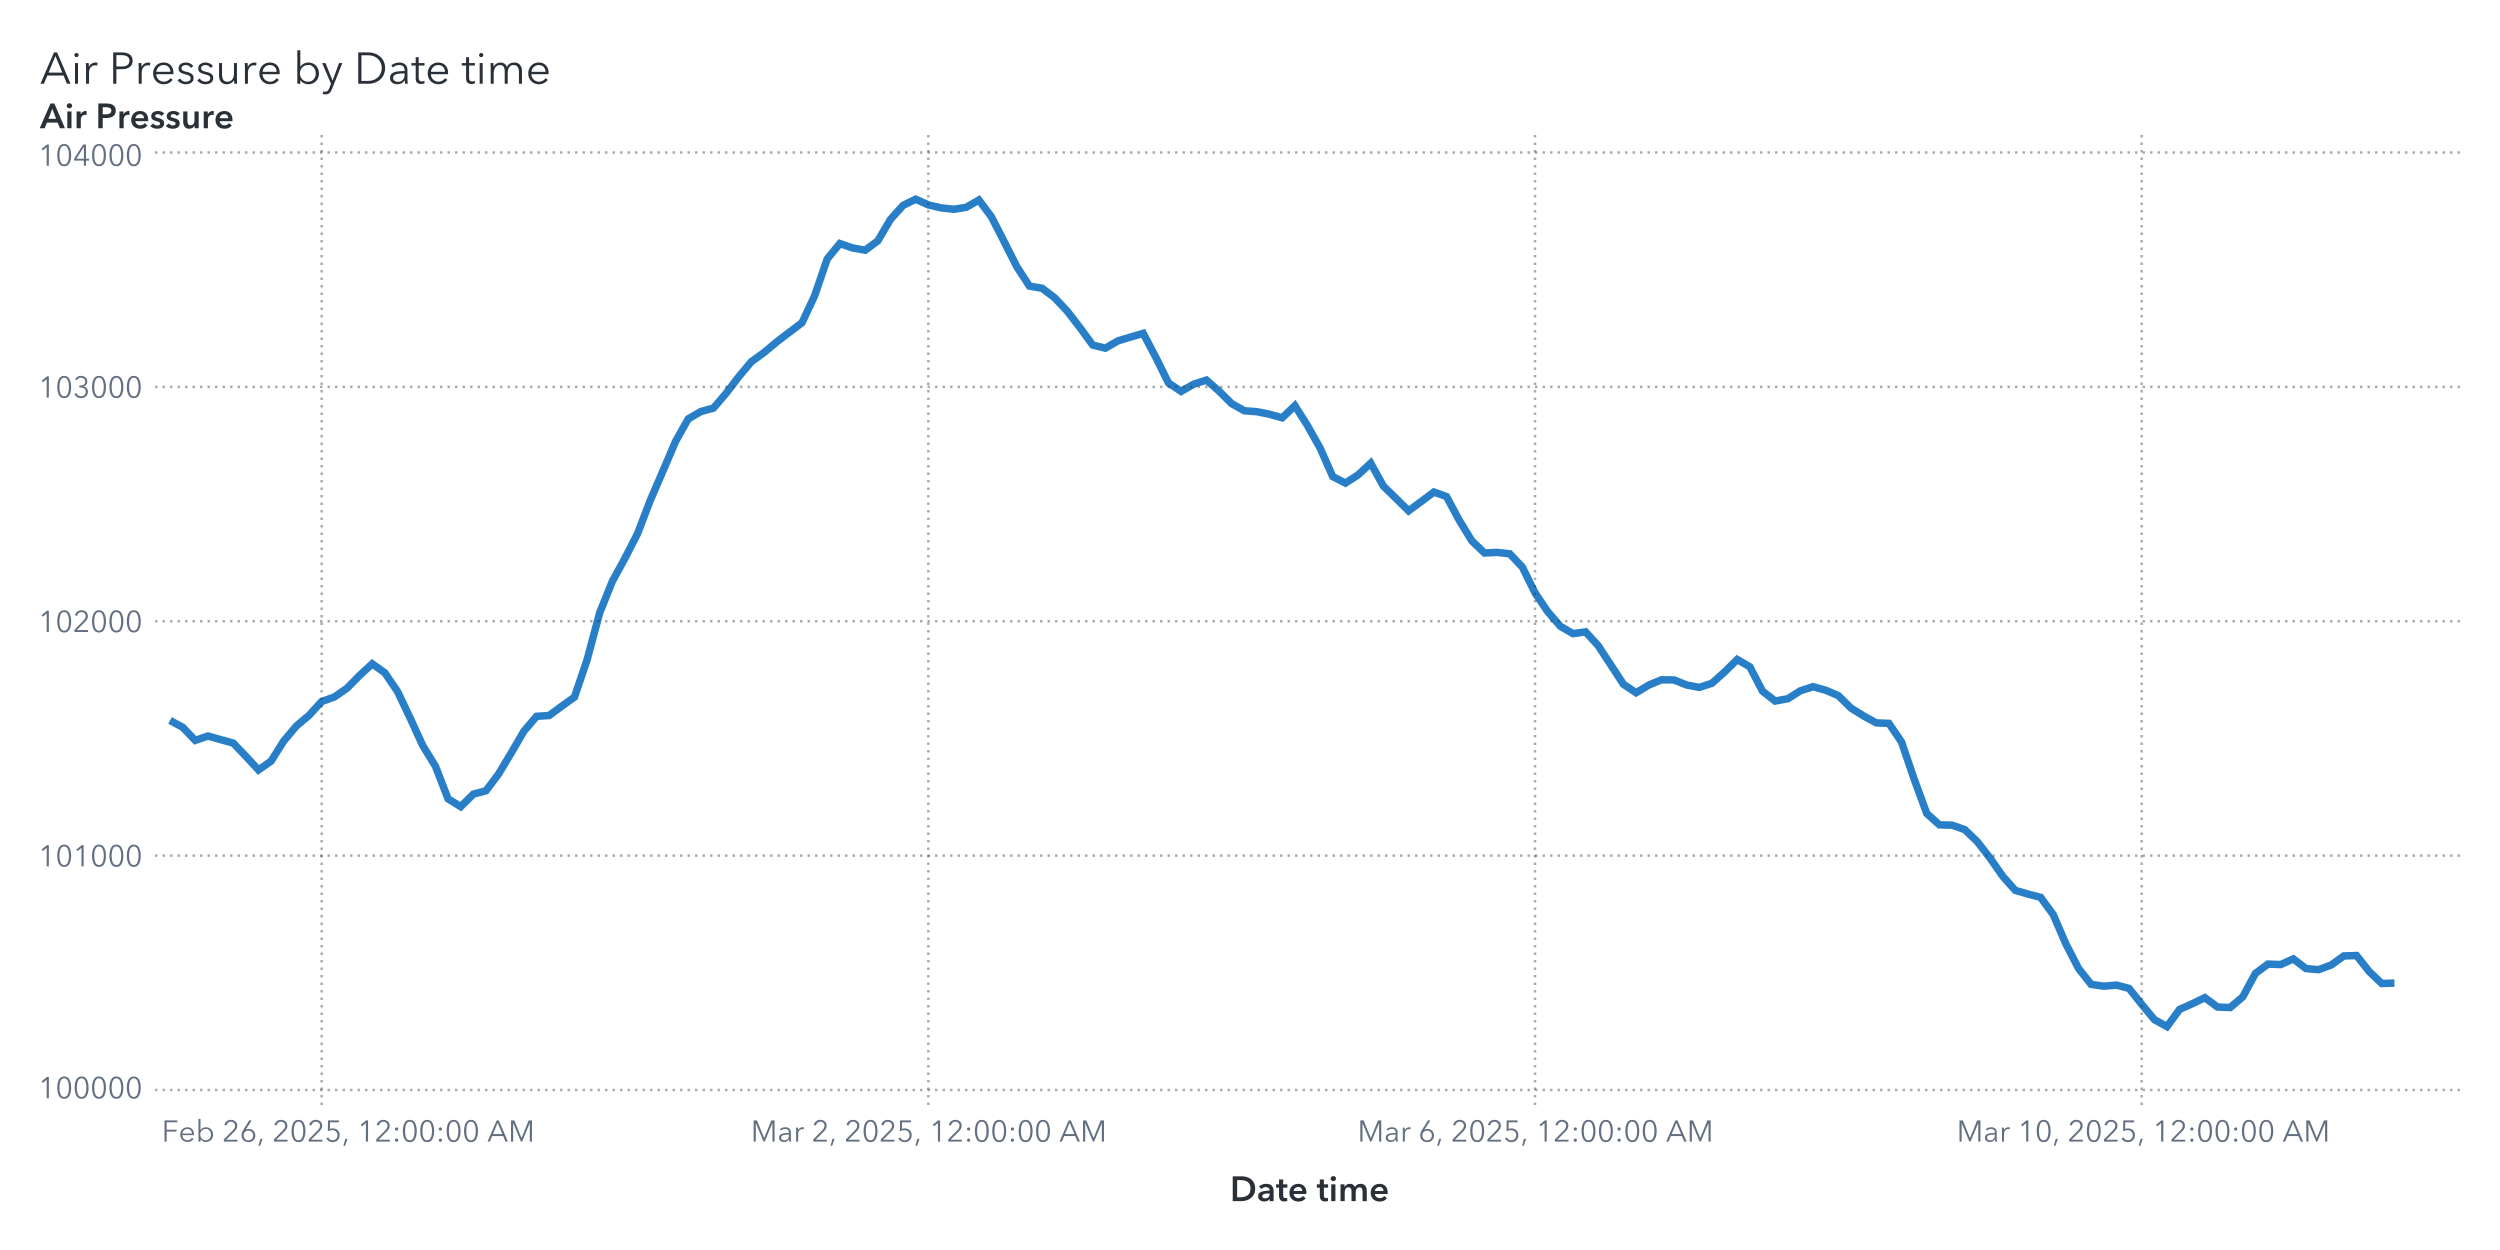
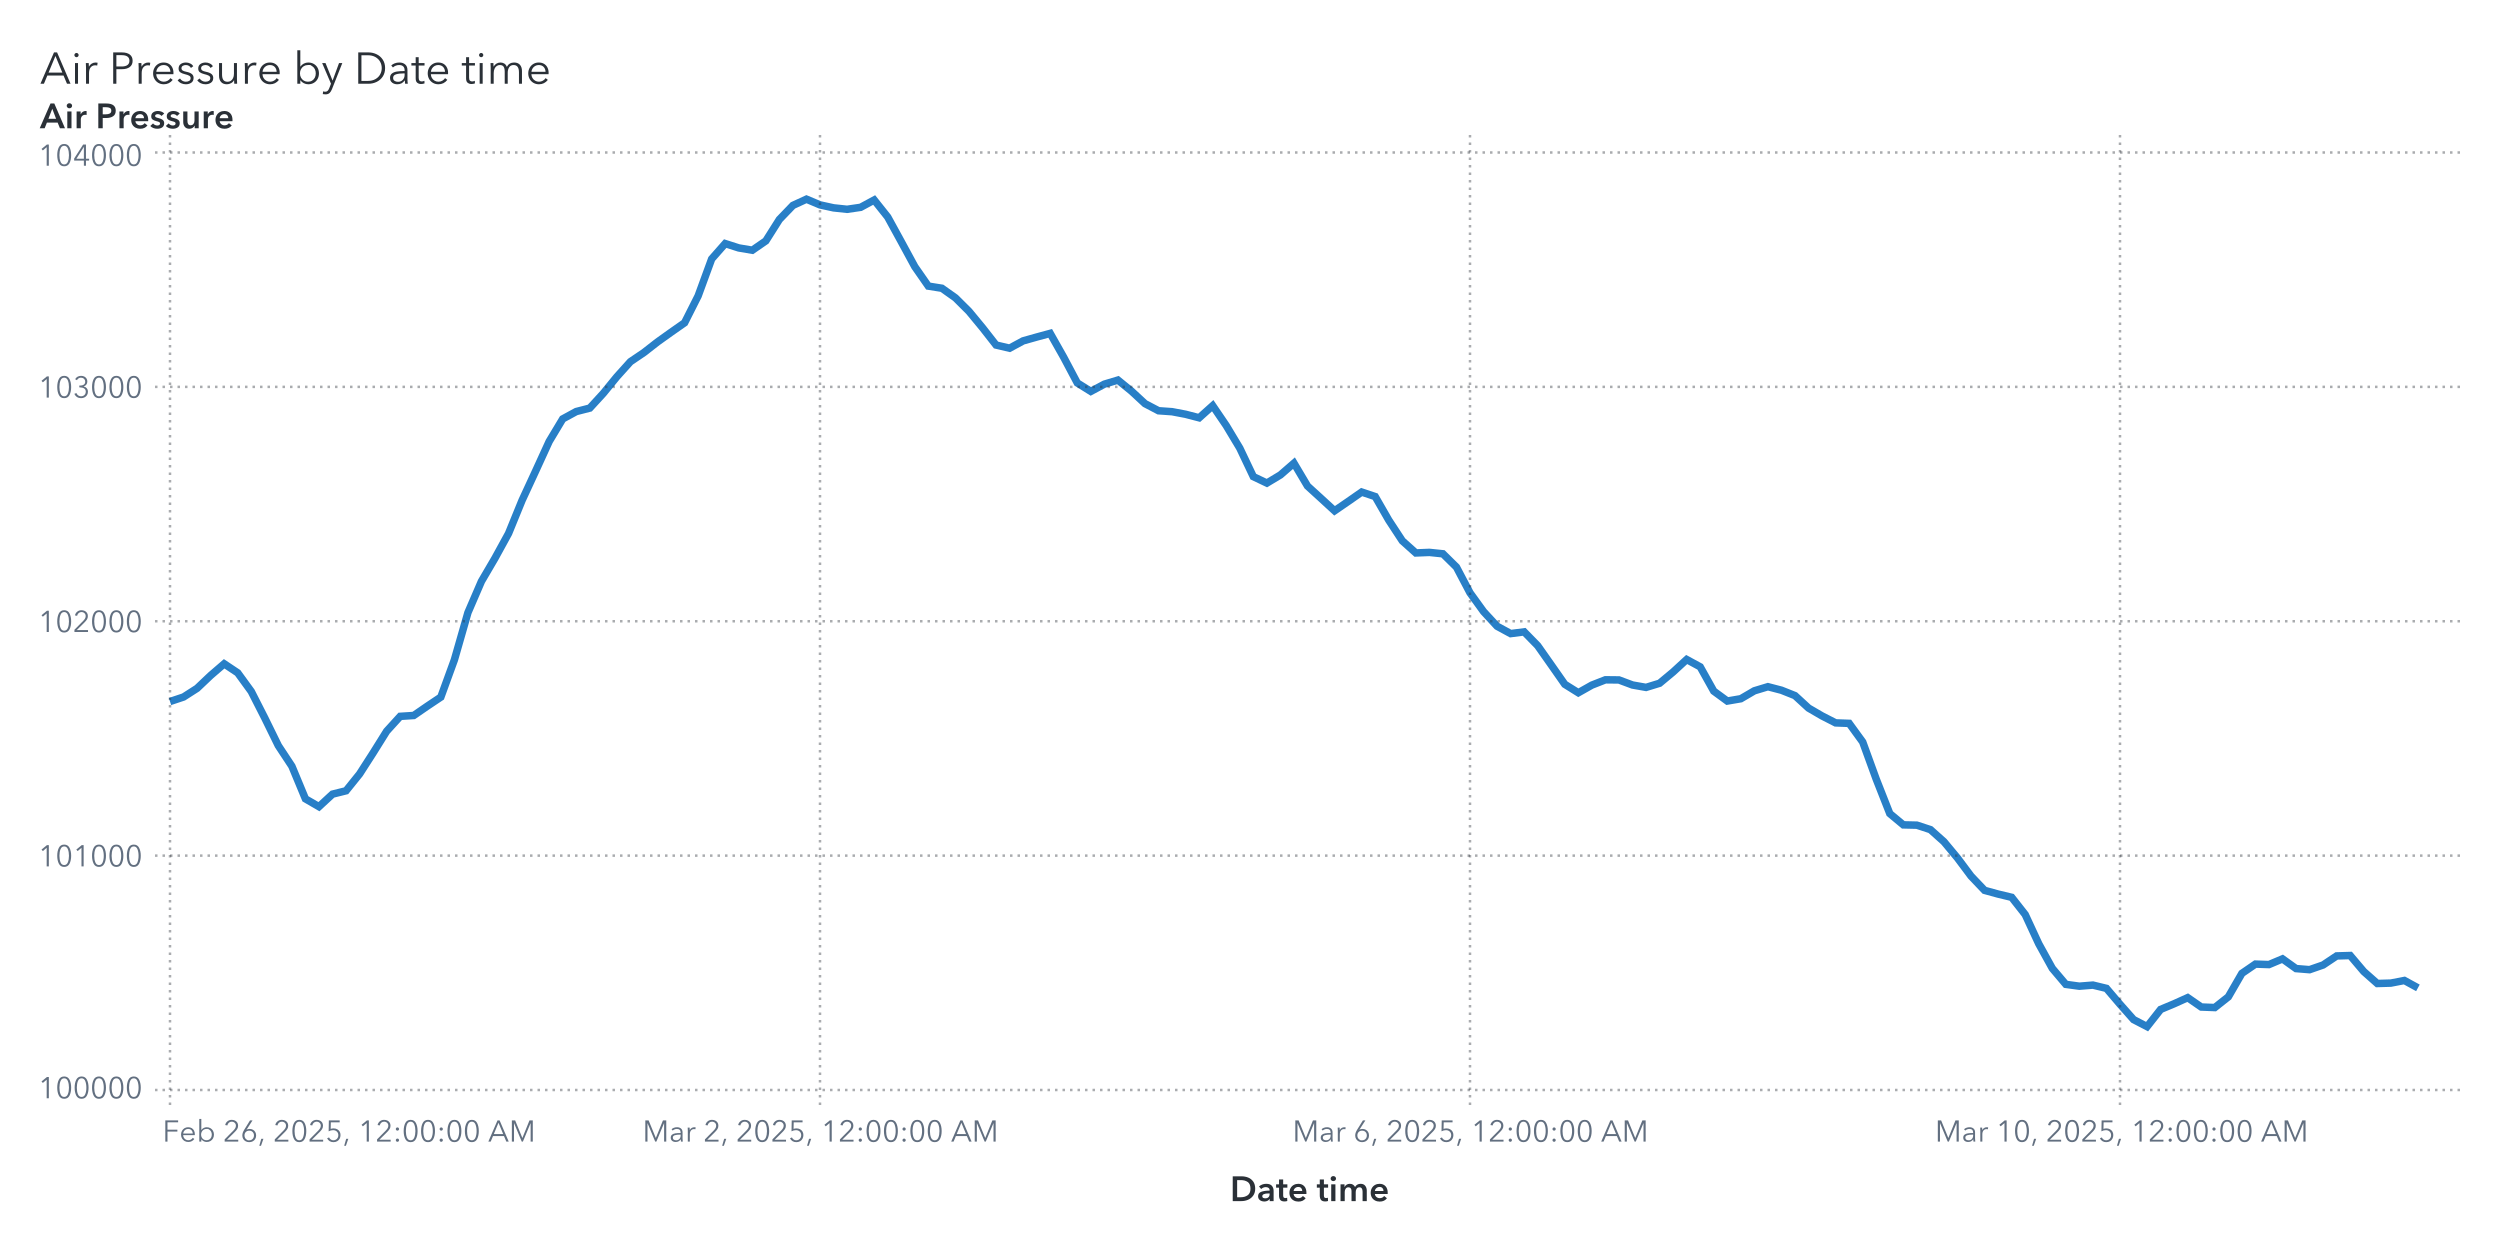
<svg xmlns="http://www.w3.org/2000/svg" xmlns:xlink="http://www.w3.org/1999/xlink" version="1.1" width="1000" height="500" viewBox="0 0 1000 500">
  <rect x="0" y="0" width="1000" height="500" fill="#ffffff">
</rect>
  <g>
    <rect x="0" y="0" rx="5" ry="5" width="1000.0" height="500.0" fill="#ffffff" opacity="0">
</rect>
    <rect x="0" y="0" rx="5" ry="5" width="1000.0" height="500.0" fill="#ffffff" opacity="0">
</rect>
    <rect x="0" y="0" rx="5" ry="5" width="1000.0" height="500.0" fill="#ffffff" opacity="0">
</rect>
    <rect x="0" y="0" rx="5" ry="5" width="1000.0" height="500.0" fill="#ffffff" opacity="0">
</rect>
    <g transform=" translate(16.0 -462.0)">
      <g transform="">
        <g fill="#2a3037" stroke="#2a3037" transform="translate(0 495.5) scale(0.0177 -0.0177)">
          <defs>
            <path id="g65/TT0" d="M89.0 0 L10.0 0 L316.0 708.0 L386.0 708.0 L690.0 0 L610.0 0 L532.0 186.0 L166.0 186.0 L89.0 0Z M193.0 252.0 L505.0 252.0 L349.0 628.0 L193.0 252.0Z">
</path>
          </defs>
          <use x="0" y="0" xlink:href="#g65/TT0" />
          <defs>
            <path id="g105/TT0" d="M125.0 600.0Q 106.0,600.0  91.5,614.0 T 77.0,648.0 Q 77.0,668.0  91.5,682.0 T 125.0,696.0 Q 144.0,696.0  158.5,682.0 T 173.0,648.0 Q 173.0,628.0  158.5,614.0 T 125.0,600.0 Z M159.0 0 L91.0 0 L91.0 468.0 L159.0 468.0 L159.0 0Z">
</path>
          </defs>
          <use x="700.0" y="0" xlink:href="#g105/TT0" />
          <defs>
            <path id="g114/TT0" d="M86.0 468.0 L151.0 468.0Q 155.0,418.0  155.0,388.0  L157.0 388.0Q 177.0,429.0  217.5,454.5 T 307.0,480.0 Q 334.0,480.0  352.0,475.0  L343.0 411.0Q 337.0,413.0  322.5,415.0 T 295.0,417.0 Q 236.0,417.0  197.0,372.5 T 158.0,240.0  L158.0 0 L90.0 0 L90.0 365.0Q 90.0,425.0  86.0,468.0 Z">
</path>
          </defs>
          <use x="950.0" y="0" xlink:href="#g114/TT0" />
          <defs>
            <path id="g80/TT0" d="M294.0 708.0Q 405.0,708.0  469.0,660.0 T 533.0,519.0 Q 533.0,426.0  468.0,377.5 T 292.0,329.0  L166.0 329.0 L166.0 0 L94.0 0 L94.0 708.0 L294.0 708.0Z M288.0 390.0Q 372.0,390.0  416.5,423.0 T 461.0,519.0 Q 461.0,583.0  416.5,614.5 T 288.0,646.0  L166.0 646.0 L166.0 390.0 L288.0 390.0Z">
</path>
          </defs>
          <use x="1560.0" y="0" xlink:href="#g80/TT0" />
          <use x="2140.0" y="0" xlink:href="#g114/TT0" />
          <defs>
            <path id="g101/TT0" d="M515.0 216.0 L127.0 216.0Q 128.0,169.0  150.5,130.5 T 212.0,69.0 T 298.0,46.0 Q 347.0,46.0  387.0,69.5 T 448.0,127.0  L499.0 87.0Q 421.0,-12.0  298.0,-12.0 Q 229.0,-12.0  174.0,20.0 T 87.5,108.0 T 56.0,234.0 Q 56.0,303.0  87.0,359.5 T 172.0,448.0 T 292.0,480.0 Q 363.0,480.0  413.5,449.5 T 490.0,366.0 T 516.0,248.0 Q 516.0,228.0  515.0,216.0 Z M292.0 423.0Q 248.0,423.0  211.5,402.0 T 153.0,345.5 T 128.0,270.0  L447.0 270.0Q 444.0,338.0  403.5,380.5 T 292.0,423.0 Z">
</path>
          </defs>
          <use x="2500.0" y="0" xlink:href="#g101/TT0" />
          <defs>
            <path id="g115/TT0" d="M224.0 423.0Q 183.0,423.0  154.0,404.5 T 125.0,350.0 Q 125.0,318.0  151.0,300.0 T 237.0,270.0 Q 320.0,253.0  359.5,220.0 T 399.0,133.0 Q 399.0,59.0  347.5,23.5 T 223.0,-12.0 Q 167.0,-12.0  118.0,11.0 T 38.0,79.0  L92.0 119.0Q 111.0,87.0  146.5,66.5 T 222.0,46.0 Q 270.0,46.0  301.0,65.5 T 332.0,128.0 Q 332.0,163.0  299.5,182.0 T 194.0,218.0 Q 136.0,232.0  98.0,258.5 T 60.0,344.0 Q 60.0,411.0  108.5,445.5 T 227.0,480.0 Q 277.0,480.0  323.0,457.5 T 391.0,396.0  L339.0 357.0Q 324.0,387.0  293.0,405.0 T 224.0,423.0 Z">
</path>
          </defs>
          <use x="3072.0" y="0" xlink:href="#g115/TT0" />
          <use x="3516.0" y="0" xlink:href="#g115/TT0" />
          <defs>
            <path id="g117/TT0" d="M426.0 80.0 L424.0 80.0Q 405.0,40.0  359.5,14.0 T 264.0,-12.0 Q 177.0,-12.0  131.5,40.0 T 86.0,181.0  L86.0 468.0 L154.0 468.0 L154.0 209.0Q 154.0,130.0  182.5,87.5 T 281.0,45.0 Q 319.0,45.0  351.0,65.5 T 403.0,127.0 T 423.0,228.0  L423.0 468.0 L491.0 468.0 L491.0 103.0Q 491.0,43.0  495.0,0  L430.0 0Q 426.0,50.0  426.0,80.0 Z">
</path>
          </defs>
          <use x="3960.0" y="0" xlink:href="#g117/TT0" />
          <use x="4541.0" y="0" xlink:href="#g114/TT0" />
          <use x="4901.0" y="0" xlink:href="#g101/TT0" />
          <defs>
            <path id="g98/TT0" d="M160.0 0 L92.0 0 L92.0 756.0 L160.0 756.0 L160.0 387.0 L162.0 387.0Q 191.0,431.0  239.0,455.5 T 339.0,480.0 Q 410.0,480.0  465.5,447.5 T 551.0,359.0 T 581.0,234.0 Q 581.0,165.0  551.0,109.0 T 465.5,20.5 T 339.0,-12.0 Q 287.0,-12.0  239.0,12.0 T 162.0,79.0  L160.0 79.0 L160.0 0Z M332.0 423.0Q 280.0,423.0  239.0,398.0 T 175.0,330.0 T 152.0,234.0 Q 152.0,181.0  175.0,138.0 T 239.0,70.5 T 332.0,46.0 Q 387.0,46.0  427.0,71.0 T 488.0,138.5 T 509.0,234.0 Q 509.0,287.0  488.0,330.0 T 427.0,398.0 T 387.0,423.0 Z">
</path>
          </defs>
          <use x="5723.0" y="0" xlink:href="#g98/TT0" />
          <defs>
            <path id="g121/TT0" d="M253.0 73.0 L398.0 468.0 L472.0 468.0 L239.0 -121.0Q 216.0,-180.0  182.5,-210.0 T 92.0,-240.0 Q 61.0,-240.0  31.0,-234.0  L38.0 -172.0Q 62.0,-180.0  88.0,-180.0 Q 121.0,-180.0  141.5,-159.5 T 178.0,-97.0  L216.0 1.0 L16.0 468.0 L92.0 468.0 L251.0 73.0 L253.0 73.0Z">
</path>
          </defs>
          <use x="6360.0" y="0" xlink:href="#g121/TT0" />
          <defs>
            <path id="g68/TT0" d="M329.0 708.0Q 421.0,708.0  507.0,667.5 T 647.0,546.5 T 701.0,354.0 Q 701.0,242.0  647.0,161.5 T 507.0,40.5 T 329.0,0  L94.0 0 L94.0 708.0 L329.0 708.0Z M309.0 64.0Q 411.0,64.0  482.5,105.0 T 589.5,212.0 T 625.0,354.0 Q 625.0,430.0  589.5,496.0 T 482.5,603.0 T 309.0,644.0  L166.0 644.0 L166.0 64.0 L309.0 64.0Z">
</path>
          </defs>
          <use x="7098.0" y="0" xlink:href="#g68/TT0" />
          <defs>
            <path id="g97/TT0" d="M260.0 423.0Q 220.0,423.0  183.0,408.0 T 121.0,368.0  L83.0 413.0Q 113.0,443.0  161.0,461.5 T 267.0,480.0 Q 347.0,480.0  398.0,436.0 T 449.0,310.0  L449.0 105.0Q 449.0,42.0  457.0,0  L396.0 0Q 389.0,40.0  389.0,76.0  L387.0 76.0Q 355.0,30.0  314.5,9.0 T 217.0,-12.0 Q 178.0,-12.0  141.0,2.5 T 79.5,49.0 T 55.0,130.0 Q 55.0,198.0  99.0,232.0 T 212.5,276.5 T 385.0,287.0  L385.0 302.0Q 385.0,362.0  353.0,392.5 T 260.0,423.0 Z M125.0 133.0Q 125.0,87.0  157.0,65.5 T 235.0,44.0 Q 304.0,44.0  344.5,89.0 T 385.0,199.0  L385.0 234.0 L365.0 234.0Q 259.0,234.0  192.0,213.5 T 125.0,133.0 Z">
</path>
          </defs>
          <use x="7855.0" y="0" xlink:href="#g97/TT0" />
          <defs>
            <path id="g116/TT0" d="M169.0 411.0 L169.0 138.0Q 169.0,89.0  187.0,70.5 T 239.0,52.0 Q 268.0,52.0  298.0,67.0  L301.0 8.0Q 264.0,-6.0  221.0,-6.0 Q 173.0,-6.0  137.0,22.0 T 101.0,119.0  L101.0 411.0 L4.0 411.0 L4.0 468.0 L101.0 468.0 L101.0 600.0 L169.0 600.0 L169.0 468.0 L301.0 468.0 L301.0 411.0 L169.0 411.0Z">
</path>
          </defs>
          <use x="8389.0" y="0" xlink:href="#g116/TT0" />
          <use x="8706.0" y="0" xlink:href="#g101/TT0" />
          <use x="9528.0" y="0" xlink:href="#g116/TT0" />
          <use x="9845.0" y="0" xlink:href="#g105/TT0" />
          <defs>
            <path id="g109/TT0" d="M311.0 480.0Q 356.0,480.0  395.0,458.0 T 455.0,381.0 Q 479.0,429.0  521.0,454.5 T 619.0,480.0 Q 706.0,480.0  751.5,428.0 T 797.0,287.0  L797.0 0 L729.0 0 L729.0 259.0Q 729.0,423.0  608.0,423.0 Q 540.0,423.0  507.5,372.5 T 475.0,249.0  L475.0 0 L407.0 0 L407.0 273.0Q 407.0,347.0  382.5,385.0 T 294.0,423.0 Q 260.0,423.0  228.5,402.5 T 177.5,340.5 T 158.0,240.0  L158.0 0 L90.0 0 L90.0 365.0Q 90.0,425.0  86.0,468.0  L151.0 468.0Q 155.0,418.0  155.0,388.0  L157.0 388.0Q 178.0,429.0  219.5,454.5 T 311.0,480.0 Z">
</path>
          </defs>
          <use x="10095.0" y="0" xlink:href="#g109/TT0" />
          <use x="10978.0" y="0" xlink:href="#g101/TT0" />
        </g>
        <text x="0" y="495.5" font-size="13.3pt" font-family="Avenir Next for SAS" fill="#2a3037" opacity="0">
Air Pressure by Date time</text>
      </g>
    </g>
    <g transform=" translate(16.0 -16.0)">
      <defs>
        <clipPath id="ClipPath0">
          <rect x="46" y="68" width="925" height="390">
</rect>
        </clipPath>
      </defs>
      <g clip-path="url(#ClipPath0)">
        <defs>
          <clipPath id="ClipPath1">
            <rect x="46" y="70" width="923" height="388">
</rect>
          </clipPath>
        </defs>
        <g clip-path="url(#ClipPath1)">
-           <polyline id="Polyline_6" points="52.0,304.17  57.06,306.91  62.11,312.16  67.17,310.41  72.22,311.84  77.28,313.23  82.33,318.5  87.39,323.98  92.44,320.43  97.5,312.39  102.56,306.39  107.61,302.16  112.67,296.61  117.72,294.8  122.78,291.33  127.83,286.19  132.89,281.52  137.94,285.13  143.0,292.58  148.06,303.23  153.11,314.26  158.17,322.48  163.22,335.53  168.28,338.67  173.33,333.66  178.39,332.31  183.44,325.59  188.5,317.16  193.56,308.48  198.61,302.54  203.67,302.19  208.72,298.46  213.78,294.84  218.83,279.95  223.89,261.05  228.94,248.52  234.0,239.26  239.06,229.37  244.11,216.13  249.17,204.42  254.22,192.58  259.28,183.57  264.33,180.62  269.39,179.23  274.44,173.33  279.5,166.69  284.56,160.67  289.61,157.01  294.67,152.78  299.72,148.91  304.78,145.12  309.83,134.37  314.89,119.57  319.94,113.43  325.0,115.17  330.06,116.09  335.11,112.36  340.17,103.79  345.22,98.16  350.28,95.67  355.33,97.95  360.39,99.14  365.44,99.72  370.5,98.93  375.56,96.0  380.61,102.8  385.67,112.68  390.72,122.67  395.78,130.44  400.83,131.3  405.89,135.14  410.94,140.52  416.0,147.08  421.06,154.01  426.11,155.28  431.17,152.35  436.22,150.82  441.28,149.35  446.33,158.95  451.39,169.18  456.44,172.56  461.5,169.66  466.56,168.03  471.61,172.44  476.67,177.46  481.72,180.3  486.78,180.68  491.83,181.71  496.89,183.12  501.94,178.27  507.0,186.24  512.06,195.27  517.11,206.65  522.17,209.23  527.22,205.97  532.28,201.27  537.33,210.41  542.39,215.35  547.44,220.32  552.5,216.6  557.56,212.82  562.61,214.63  567.67,224.06  572.72,232.33  577.78,237.18  582.83,236.96  587.89,237.52  592.94,242.85  598.0,253.13  603.06,260.63  608.11,266.49  613.17,269.44  618.22,268.74  623.28,274.28  628.33,281.98  633.39,289.72  638.44,293.1  643.5,290.04  648.56,287.92  653.61,287.98  658.67,290.0  663.72,290.96  668.78,289.3  673.83,284.79  678.89,279.8  683.94,282.74  689.0,292.45  694.06,296.42  699.11,295.49  704.17,292.32  709.22,290.68  714.28,292.09  719.33,294.25  724.39,299.23  729.44,302.38  734.5,305.15  739.56,305.35  744.61,312.79  749.67,327.69  754.72,341.44  759.78,345.94  764.83,346.07  769.89,347.85  774.94,352.69  780.0,359.21  785.06,366.46  790.11,372.14  795.17,373.63  800.22,374.93  805.28,381.82  810.33,393.52  815.39,403.34  820.44,409.74  825.5,410.48  830.56,410.04  835.61,411.35  840.67,417.71  845.72,423.83  850.78,426.65  855.83,419.77  860.89,417.5  865.94,415.06  871.0,418.81  876.06,419.02  881.11,414.74  886.17,405.36  891.22,401.64  896.28,401.83  901.33,399.55  906.39,403.43  911.44,403.87  916.5,401.99  921.56,398.37  926.61,398.21  931.67,404.61  936.72,409.4  941.78,409.24 " fill="none" stroke="#287fc7" stroke-width="3.0">
+           <polyline id="Polyline_6" points="52.0,296.61  57.42,294.8  62.83,291.33  68.25,286.19  73.67,281.52  79.08,285.13  84.5,292.58  89.92,303.23  95.33,314.26  100.75,322.48  106.17,335.53  111.58,338.67  117.0,333.66  122.42,332.31  127.83,325.59  133.25,317.16  138.67,308.48  144.08,302.54  149.5,302.19  154.92,298.46  160.33,294.84  165.75,279.95  171.17,261.05  176.58,248.52  182.0,239.26  187.42,229.37  192.83,216.13  198.25,204.42  203.67,192.58  209.08,183.57  214.5,180.62  219.92,179.23  225.33,173.33  230.75,166.69  236.17,160.67  241.58,157.01  247.0,152.78  252.42,148.91  257.83,145.12  263.25,134.37  268.67,119.57  274.08,113.43  279.5,115.17  284.92,116.09  290.33,112.36  295.75,103.79  301.17,98.16  306.58,95.67  312.0,97.95  317.42,99.14  322.83,99.72  328.25,98.93  333.67,96.0  339.08,102.8  344.5,112.68  349.92,122.67  355.33,130.44  360.75,131.3  366.17,135.14  371.58,140.52  377.0,147.08  382.42,154.01  387.83,155.28  393.25,152.35  398.67,150.82  404.08,149.35  409.5,158.95  414.92,169.18  420.33,172.56  425.75,169.66  431.17,168.03  436.58,172.44  442.0,177.46  447.42,180.3  452.83,180.68  458.25,181.71  463.67,183.12  469.08,178.27  474.5,186.24  479.92,195.27  485.33,206.65  490.75,209.23  496.17,205.97  501.58,201.27  507.0,210.41  512.42,215.35  517.83,220.32  523.25,216.6  528.67,212.82  534.08,214.63  539.5,224.06  544.92,232.33  550.33,237.18  555.75,236.96  561.17,237.52  566.58,242.85  572.0,253.13  577.42,260.63  582.83,266.49  588.25,269.44  593.67,268.74  599.08,274.28  604.5,281.98  609.92,289.72  615.33,293.1  620.75,290.04  626.17,287.92  631.58,287.98  637.0,290.0  642.42,290.96  647.83,289.3  653.25,284.79  658.67,279.8  664.08,282.74  669.5,292.45  674.92,296.42  680.33,295.49  685.75,292.32  691.17,290.68  696.58,292.09  702.0,294.25  707.42,299.23  712.83,302.38  718.25,305.15  723.67,305.35  729.08,312.79  734.5,327.69  739.92,341.44  745.33,345.94  750.75,346.07  756.17,347.85  761.58,352.69  767.0,359.21  772.42,366.46  777.83,372.14  783.25,373.63  788.67,374.93  794.08,381.82  799.5,393.52  804.92,403.34  810.33,409.74  815.75,410.48  821.17,410.04  826.58,411.35  832.0,417.71  837.42,423.83  842.83,426.65  848.25,419.77  853.67,417.5  859.08,415.06  864.5,418.81  869.92,419.02  875.33,414.74  880.75,405.36  886.17,401.64  891.58,401.83  897.0,399.55  902.42,403.43  907.83,403.87  913.25,401.99  918.67,398.37  924.08,398.21  929.5,404.61  934.92,409.4  940.33,409.24  945.75,408.19  951.17,411.15 " fill="none" stroke="#287fc7" stroke-width="3.0">
</polyline>
        </g>
        <path d="M46.0 452.0L969.0 452.0" stroke="#2a3037" stroke-dasharray="1,2" fill="none" opacity="0.4">
</path>
        <path d="M46.0 358.25L969.0 358.25" stroke="#2a3037" stroke-dasharray="1,2" fill="none" opacity="0.4">
</path>
        <path d="M46.0 264.5L969.0 264.5" stroke="#2a3037" stroke-dasharray="1,2" fill="none" opacity="0.4">
</path>
        <path d="M46.0 170.75L969.0 170.75" stroke="#2a3037" stroke-dasharray="1,2" fill="none" opacity="0.4">
</path>
        <path d="M46.0 77.0L969.0 77.0" stroke="#2a3037" stroke-dasharray="1,2" fill="none" opacity="0.4">
</path>
-         <path d="M112.67 458.0L112.67 70.0" stroke="#2a3037" stroke-dasharray="1,2" fill="none" opacity="0.4">
- </path>
-         <path d="M355.33 458.0L355.33 70.0" stroke="#2a3037" stroke-dasharray="1,2" fill="none" opacity="0.4">
- </path>
-         <path d="M598.0 458.0L598.0 70.0" stroke="#2a3037" stroke-dasharray="1,2" fill="none" opacity="0.4">
- </path>
-         <path d="M840.67 458.0L840.67 70.0" stroke="#2a3037" stroke-dasharray="1,2" fill="none" opacity="0.4">
+         <path d="M52.0 458.0L52.0 70.0" stroke="#2a3037" stroke-dasharray="1,2" fill="none" opacity="0.4">
+ </path>
+         <path d="M312.0 458.0L312.0 70.0" stroke="#2a3037" stroke-dasharray="1,2" fill="none" opacity="0.4">
+ </path>
+         <path d="M572.0 458.0L572.0 70.0" stroke="#2a3037" stroke-dasharray="1,2" fill="none" opacity="0.4">
+ </path>
+         <path d="M832.0 458.0L832.0 70.0" stroke="#2a3037" stroke-dasharray="1,2" fill="none" opacity="0.4">
</path>
      </g>
      <defs>
        <clipPath id="ClipPath2">
          <rect x="0" y="71" width="46" height="387">
</rect>
        </clipPath>
      </defs>
      <g clip-path="url(#ClipPath2)">
        <g fill="#626f80" stroke="#626f80" transform="translate(-0.76 455.3) scale(0.012 -0.012)">
          <defs>
            <path id="g49/TT0" d="M358.0 0 L286.0 0 L286.0 619.0 L158.0 510.0 L114.0 560.0 L294.0 708.0 L358.0 708.0 L358.0 0Z">
</path>
          </defs>
          <use x="0" y="0" xlink:href="#g49/TT0" />
          <defs>
            <path id="g48/TT0" d="M522.0 353.0Q 522.0,195.0  467.0,88.5 T 290.0,-18.0 Q 167.0,-18.0  112.5,88.5 T 58.0,353.0 Q 58.0,512.0  112.5,619.0 T 290.0,726.0 Q 412.0,726.0  467.0,618.5 T 522.0,353.0 Z M131.0 353.0Q 131.0,226.0  167.5,135.0 T 290.0,44.0 Q 375.0,44.0  412.0,135.5 T 449.0,353.0 Q 449.0,480.0  412.0,572.5 T 290.0,665.0 Q 204.0,665.0  167.5,573.0 T 131.0,353.0 Z">
</path>
          </defs>
          <use x="580.0" y="0" xlink:href="#g48/TT0" />
          <use x="1160.0" y="0" xlink:href="#g48/TT0" />
          <use x="1740.0" y="0" xlink:href="#g48/TT0" />
          <use x="2320.0" y="0" xlink:href="#g48/TT0" />
          <use x="2900.0" y="0" xlink:href="#g48/TT0" />
        </g>
-         <text id="Text_185" x="41.0" y="455.3" font-size="9.0pt" font-family="Avenir Next for SAS" fill="#626f80" text-anchor="end" opacity="0">
+         <text id="Text_175" x="41.0" y="455.3" font-size="9.0pt" font-family="Avenir Next for SAS" fill="#626f80" text-anchor="end" opacity="0">
100000</text>
        <g fill="#626f80" stroke="#626f80" transform="translate(-0.76 362.55) scale(0.012 -0.012)">
          <use x="0" y="0" xlink:href="#g49/TT0" />
          <use x="580.0" y="0" xlink:href="#g48/TT0" />
          <use x="1160.0" y="0" xlink:href="#g49/TT0" />
          <use x="1740.0" y="0" xlink:href="#g48/TT0" />
          <use x="2320.0" y="0" xlink:href="#g48/TT0" />
          <use x="2900.0" y="0" xlink:href="#g48/TT0" />
        </g>
-         <text id="Text_186" x="41.0" y="362.55" font-size="9.0pt" font-family="Avenir Next for SAS" fill="#626f80" text-anchor="end" opacity="0">
+         <text id="Text_176" x="41.0" y="362.55" font-size="9.0pt" font-family="Avenir Next for SAS" fill="#626f80" text-anchor="end" opacity="0">
101000</text>
        <g fill="#626f80" stroke="#626f80" transform="translate(-0.76 268.8) scale(0.012 -0.012)">
          <use x="0" y="0" xlink:href="#g49/TT0" />
          <use x="580.0" y="0" xlink:href="#g48/TT0" />
          <defs>
            <path id="g50/TT0" d="M51.0 0 L51.0 75.0 L341.0 368.0Q 380.0,408.0  403.0,447.0 T 426.0,530.0 Q 426.0,590.0  385.5,627.5 T 286.0,665.0 Q 230.0,665.0  191.0,630.0 T 140.0,539.0  L69.0 553.0Q 84.0,629.0  144.0,677.5 T 286.0,726.0 Q 344.0,726.0  392.5,703.5 T 470.0,637.0 T 499.0,531.0 Q 499.0,469.0  470.0,421.5 T 384.0,317.0  L129.0 64.0 L504.0 64.0 L504.0 0 L51.0 0Z">
</path>
          </defs>
          <use x="1160.0" y="0" xlink:href="#g50/TT0" />
          <use x="1740.0" y="0" xlink:href="#g48/TT0" />
          <use x="2320.0" y="0" xlink:href="#g48/TT0" />
          <use x="2900.0" y="0" xlink:href="#g48/TT0" />
        </g>
-         <text id="Text_187" x="41.0" y="268.8" font-size="9.0pt" font-family="Avenir Next for SAS" fill="#626f80" text-anchor="end" opacity="0">
+         <text id="Text_177" x="41.0" y="268.8" font-size="9.0pt" font-family="Avenir Next for SAS" fill="#626f80" text-anchor="end" opacity="0">
102000</text>
        <g fill="#626f80" stroke="#626f80" transform="translate(-0.76 175.05) scale(0.012 -0.012)">
          <use x="0" y="0" xlink:href="#g49/TT0" />
          <use x="580.0" y="0" xlink:href="#g48/TT0" />
          <defs>
            <path id="g51/TT0" d="M245.0 402.0Q 319.0,402.0  364.5,433.5 T 410.0,532.0 Q 410.0,590.0  369.0,627.5 T 270.0,665.0 Q 226.0,665.0  191.0,643.5 T 135.0,582.0  L74.0 614.0Q 106.0,670.0  157.0,698.0 T 274.0,726.0 Q 331.0,726.0  378.0,703.5 T 453.0,638.0 T 481.0,536.0 Q 481.0,475.0  446.5,432.0 T 358.0,374.0  L358.0 372.0Q 421.0,359.0  461.0,312.0 T 501.0,196.0 Q 501.0,131.0  470.0,82.5 T 387.0,8.0 T 273.0,-18.0 Q 196.0,-18.0  137.5,19.5 T 49.0,127.0  L117.0 152.0Q 135.0,102.0  177.0,73.0 T 273.0,44.0 Q 314.0,44.0  350.0,62.5 T 407.5,115.5 T 429.0,196.0 Q 429.0,271.0  376.0,305.5 T 245.0,340.0  L214.0 340.0 L214.0 402.0 L245.0 402.0Z">
</path>
          </defs>
          <use x="1160.0" y="0" xlink:href="#g51/TT0" />
          <use x="1740.0" y="0" xlink:href="#g48/TT0" />
          <use x="2320.0" y="0" xlink:href="#g48/TT0" />
          <use x="2900.0" y="0" xlink:href="#g48/TT0" />
        </g>
-         <text id="Text_188" x="41.0" y="175.05" font-size="9.0pt" font-family="Avenir Next for SAS" fill="#626f80" text-anchor="end" opacity="0">
+         <text id="Text_178" x="41.0" y="175.05" font-size="9.0pt" font-family="Avenir Next for SAS" fill="#626f80" text-anchor="end" opacity="0">
103000</text>
        <g fill="#626f80" stroke="#626f80" transform="translate(-0.76 82.3) scale(0.012 -0.012)">
          <use x="0" y="0" xlink:href="#g49/TT0" />
          <use x="580.0" y="0" xlink:href="#g48/TT0" />
          <defs>
            <path id="g52/TT0" d="M436.0 234.0 L540.0 234.0 L540.0 171.0 L436.0 171.0 L436.0 0 L366.0 0 L366.0 171.0 L42.0 171.0 L42.0 241.0 L342.0 708.0 L436.0 708.0 L436.0 234.0Z M366.0 627.0 L364.0 627.0 L117.0 234.0 L366.0 234.0 L366.0 627.0Z">
</path>
          </defs>
          <use x="1160.0" y="0" xlink:href="#g52/TT0" />
          <use x="1740.0" y="0" xlink:href="#g48/TT0" />
          <use x="2320.0" y="0" xlink:href="#g48/TT0" />
          <use x="2900.0" y="0" xlink:href="#g48/TT0" />
        </g>
-         <text id="Text_189" x="41.0" y="82.3" font-size="9.0pt" font-family="Avenir Next for SAS" fill="#626f80" text-anchor="end" opacity="0">
+         <text id="Text_179" x="41.0" y="82.3" font-size="9.0pt" font-family="Avenir Next for SAS" fill="#626f80" text-anchor="end" opacity="0">
104000</text>
      </g>
      <g fill="#2a3037" stroke="#2a3037" transform="translate(0 67.31) scale(0.014 -0.014)">
        <defs>
          <path id="g65/TT1" d="M300.0 708.0 L409.0 708.0 L714.0 0 L570.0 0 L504.0 162.0 L197.0 162.0 L133.0 0 L-8.0 0 L300.0 708.0Z M460.0 270.0 L351.0 558.0 L240.0 270.0 L460.0 270.0Z">
</path>
        </defs>
        <use x="0" y="0" xlink:href="#g65/TT1" />
        <defs>
          <path id="g105/TT1" d="M133.0 715.0Q 166.0,715.0  188.5,694.5 T 211.0,643.0 Q 211.0,612.0  188.5,591.5 T 133.0,571.0 Q 101.0,571.0  79.0,592.5 T 57.0,643.0 Q 57.0,672.0  79.0,693.5 T 133.0,715.0 Z M74.0 480.0 L194.0 480.0 L194.0 0 L74.0 0 L74.0 480.0Z">
</path>
        </defs>
        <use x="706.0" y="0" xlink:href="#g105/TT1" />
        <defs>
          <path id="g114/TT1" d="M187.0 480.0 L187.0 400.0 L189.0 400.0Q 209.0,443.0  246.0,468.5 T 329.0,494.0 Q 346.0,494.0  358.0,491.0  L358.0 381.0Q 338.0,386.0  321.0,386.0 Q 272.0,386.0  243.0,363.0 T 203.0,310.5 T 192.0,257.0  L192.0 0 L72.0 0 L72.0 480.0 L187.0 480.0Z">
</path>
        </defs>
        <use x="974.0" y="0" xlink:href="#g114/TT1" />
        <defs>
          <path id="g80/TT1" d="M309.0 708.0Q 576.0,708.0  576.0,503.0 Q 576.0,393.0  500.0,343.0 T 301.0,293.0  L204.0 293.0 L204.0 0 L78.0 0 L78.0 708.0 L309.0 708.0Z M449.0 503.0Q 449.0,560.0  407.5,581.0 T 296.0,602.0  L204.0 602.0 L204.0 399.0 L292.0 399.0Q 363.0,399.0  406.0,422.0 T 449.0,503.0 Z">
</path>
        </defs>
        <use x="1588.0" y="0" xlink:href="#g80/TT1" />
        <use x="2198.0" y="0" xlink:href="#g114/TT1" />
        <defs>
          <path id="g101/TT1" d="M529.0 202.0 L164.0 202.0Q 168.0,152.0  208.0,118.0 T 301.0,84.0 Q 384.0,84.0  428.0,146.0  L508.0 82.0Q 437.0,-14.0  302.0,-14.0 Q 228.0,-14.0  169.5,16.5 T 77.5,104.0 T 44.0,237.0 Q 44.0,313.0  77.0,371.5 T 168.0,462.0 T 298.0,494.0 Q 402.0,494.0  466.0,427.0 T 530.0,234.0 Q 530.0,213.0  529.0,202.0 Z M297.0 404.0Q 244.0,404.0  206.0,371.0 T 164.0,288.0  L410.0 288.0Q 410.0,338.0  381.0,371.0 T 297.0,404.0 Z">
</path>
        </defs>
        <use x="2562.0" y="0" xlink:href="#g101/TT1" />
        <defs>
          <path id="g115/TT1" d="M230.0 404.0Q 198.0,404.0  175.5,391.0 T 153.0,352.0 Q 153.0,327.0  176.0,315.0 T 257.0,289.0 Q 325.0,273.0  368.5,241.0 T 412.0,146.0 Q 412.0,64.0  355.5,25.0 T 212.0,-14.0 Q 155.0,-14.0  102.0,7.0 T 15.0,65.0  L94.0 139.0Q 114.0,112.0  146.5,95.5 T 217.0,79.0 Q 248.0,79.0  271.0,93.0 T 294.0,136.0 Q 294.0,164.0  269.5,177.5 T 184.0,205.0 Q 119.0,221.0  80.5,250.5 T 42.0,341.0 Q 42.0,416.0  98.0,455.0 T 233.0,494.0 Q 287.0,494.0  336.0,475.0 T 413.0,421.0  L335.0 352.0Q 318.0,374.0  290.0,389.0 T 230.0,404.0 Z">
</path>
        </defs>
        <use x="3136.0" y="0" xlink:href="#g115/TT1" />
        <use x="3580.0" y="0" xlink:href="#g115/TT1" />
        <defs>
          <path id="g117/TT1" d="M396.0 0 L396.0 77.0 L394.0 77.0Q 377.0,39.0  336.5,12.5 T 245.0,-14.0 Q 157.0,-14.0  112.5,42.5 T 68.0,180.0  L68.0 480.0 L188.0 480.0 L188.0 214.0Q 188.0,86.0  278.0,86.0 Q 332.0,86.0  361.0,124.5 T 390.0,216.0  L390.0 480.0 L510.0 480.0 L510.0 0 L396.0 0Z">
</path>
        </defs>
        <use x="4024.0" y="0" xlink:href="#g117/TT1" />
        <use x="4606.0" y="0" xlink:href="#g114/TT1" />
        <use x="4970.0" y="0" xlink:href="#g101/TT1" />
      </g>
-       <text id="Text_190" x="0" y="67.31" font-size="10.5pt" font-family="Avenir Next for SAS" font-weight="bold" fill="#2a3037" text-anchor="start" opacity="0">
+       <text id="Text_180" x="0" y="67.31" font-size="10.5pt" font-family="Avenir Next for SAS" font-weight="bold" fill="#2a3037" text-anchor="start" opacity="0">
Air Pressure</text>
      <defs>
        <clipPath id="ClipPath3">
          <rect x="46" y="458" width="922" height="42">
</rect>
        </clipPath>
      </defs>
      <g clip-path="url(#ClipPath3)">
-         <g fill="#626f80" stroke="#626f80" transform="translate(48.67 472.65) scale(0.012 -0.012)">
+         <g fill="#626f80" stroke="#626f80" transform="translate(49.0 472.65) scale(0.012 -0.012)">
          <defs>
            <path id="g70/TT0" d="M166.0 0 L94.0 0 L94.0 708.0 L521.0 708.0 L521.0 644.0 L166.0 644.0 L166.0 398.0 L496.0 398.0 L496.0 335.0 L166.0 335.0 L166.0 0Z">
</path>
          </defs>
          <use x="0" y="0" xlink:href="#g70/TT0" />
          <use x="562.0" y="0" xlink:href="#g101/TT0" />
          <use x="1134.0" y="0" xlink:href="#g98/TT0" />
          <use x="2021.0" y="0" xlink:href="#g50/TT0" />
          <defs>
            <path id="g54/TT0" d="M203.0 397.0Q 218.0,409.0  247.0,416.0 T 304.0,423.0 Q 365.0,423.0  414.5,395.5 T 492.0,318.0 T 520.0,205.0 Q 520.0,140.0  490.5,89.5 T 408.5,10.5 T 290.0,-18.0 Q 224.0,-18.0  171.5,10.5 T 89.5,89.5 T 60.0,205.0 Q 60.0,255.0  77.0,301.5 T 124.0,397.0  L317.0 708.0 L400.0 708.0 L201.0 399.0 L203.0 397.0Z M290.0 43.0Q 336.0,43.0  372.0,64.0 T 428.0,122.0 T 448.0,205.0 Q 448.0,275.0  405.0,320.0 T 290.0,365.0 Q 218.0,365.0  175.0,320.0 T 132.0,205.0 Q 132.0,159.0  152.0,122.0 T 208.0,64.0 T 244.0,43.0 Z">
</path>
          </defs>
          <use x="2601.0" y="0" xlink:href="#g54/TT0" />
          <defs>
            <path id="g44/TT0" d="M102.0 -140.0 L45.0 -140.0 L112.0 95.0 L183.0 95.0 L102.0 -140.0Z">
</path>
          </defs>
          <use x="3181.0" y="0" xlink:href="#g44/TT0" />
          <use x="3691.0" y="0" xlink:href="#g50/TT0" />
          <use x="4271.0" y="0" xlink:href="#g48/TT0" />
          <use x="4851.0" y="0" xlink:href="#g50/TT0" />
          <defs>
            <path id="g53/TT0" d="M180.0 644.0 L175.0 425.0Q 219.0,441.0  273.0,441.0 Q 339.0,441.0  391.5,413.0 T 473.5,334.5 T 503.0,219.0 Q 503.0,151.0  473.5,97.0 T 390.5,12.5 T 268.0,-18.0 Q 194.0,-18.0  140.0,16.0 T 56.0,111.0  L121.0 140.0Q 140.0,96.0  179.0,70.0 T 264.0,44.0 Q 311.0,44.0  349.0,66.0 T 408.5,126.5 T 430.0,212.0 Q 430.0,289.0  380.5,335.5 T 254.0,382.0 Q 180.0,382.0  107.0,343.0  L114.0 708.0 L475.0 708.0 L475.0 644.0 L180.0 644.0Z">
</path>
          </defs>
          <use x="5431.0" y="0" xlink:href="#g53/TT0" />
          <use x="6011.0" y="0" xlink:href="#g44/TT0" />
          <use x="6521.0" y="0" xlink:href="#g49/TT0" />
          <use x="7101.0" y="0" xlink:href="#g50/TT0" />
          <defs>
            <path id="g58/TT0" d="M150.0 366.0Q 127.0,366.0  111.5,382.0 T 96.0,420.0 Q 96.0,442.0  111.5,458.0 T 150.0,474.0 Q 173.0,474.0  188.5,458.0 T 204.0,420.0 Q 204.0,398.0  188.5,382.0 T 150.0,366.0 Z M150.0 -6.0Q 127.0,-6.0  111.5,10.0 T 96.0,48.0 Q 96.0,70.0  111.5,86.0 T 150.0,102.0 Q 173.0,102.0  188.5,86.0 T 204.0,48.0 Q 204.0,26.0  188.5,10.0 T 150.0,-6.0 Z">
</path>
          </defs>
          <use x="7681.0" y="0" xlink:href="#g58/TT0" />
          <use x="7981.0" y="0" xlink:href="#g48/TT0" />
          <use x="8561.0" y="0" xlink:href="#g48/TT0" />
          <use x="9141.0" y="0" xlink:href="#g58/TT0" />
          <use x="9441.0" y="0" xlink:href="#g48/TT0" />
          <use x="10021.0" y="0" xlink:href="#g48/TT0" />
          <use x="10851.0" y="0" xlink:href="#g65/TT0" />
          <defs>
            <path id="g77/TT0" d="M444.0 122.0 L445.0 122.0 L682.0 708.0 L792.0 708.0 L792.0 0 L720.0 0 L720.0 615.0 L718.0 615.0 L462.0 0 L424.0 0 L168.0 615.0 L166.0 615.0 L166.0 0 L94.0 0 L94.0 708.0 L204.0 708.0 L444.0 122.0Z">
</path>
          </defs>
          <use x="11551.0" y="0" xlink:href="#g77/TT0" />
        </g>
-         <text id="Text_192" x="122.67" y="472.65" font-size="9.0pt" font-family="Avenir Next for SAS" fill="#626f80" text-anchor="middle" opacity="0">
+         <text id="Text_182" x="123.0" y="472.65" font-size="9.0pt" font-family="Avenir Next for SAS" fill="#626f80" text-anchor="middle" opacity="0">
Feb 26, 2025, 12:00:00 AM</text>
-         <g fill="#626f80" stroke="#626f80" transform="translate(284.33 472.65) scale(0.012 -0.012)">
+         <g fill="#626f80" stroke="#626f80" transform="translate(241.0 472.65) scale(0.012 -0.012)">
          <use x="0" y="0" xlink:href="#g77/TT0" />
          <use x="886.0" y="0" xlink:href="#g97/TT0" />
          <use x="1420.0" y="0" xlink:href="#g114/TT0" />
          <use x="2030.0" y="0" xlink:href="#g50/TT0" />
          <use x="2610.0" y="0" xlink:href="#g44/TT0" />
          <use x="3120.0" y="0" xlink:href="#g50/TT0" />
          <use x="3700.0" y="0" xlink:href="#g48/TT0" />
          <use x="4280.0" y="0" xlink:href="#g50/TT0" />
          <use x="4860.0" y="0" xlink:href="#g53/TT0" />
          <use x="5440.0" y="0" xlink:href="#g44/TT0" />
          <use x="5950.0" y="0" xlink:href="#g49/TT0" />
          <use x="6530.0" y="0" xlink:href="#g50/TT0" />
          <use x="7110.0" y="0" xlink:href="#g58/TT0" />
          <use x="7410.0" y="0" xlink:href="#g48/TT0" />
          <use x="7990.0" y="0" xlink:href="#g48/TT0" />
          <use x="8570.0" y="0" xlink:href="#g58/TT0" />
          <use x="8870.0" y="0" xlink:href="#g48/TT0" />
          <use x="9450.0" y="0" xlink:href="#g48/TT0" />
          <use x="10280.0" y="0" xlink:href="#g65/TT0" />
          <use x="10980.0" y="0" xlink:href="#g77/TT0" />
        </g>
-         <text id="Text_193" x="355.33" y="472.65" font-size="9.0pt" font-family="Avenir Next for SAS" fill="#626f80" text-anchor="middle" opacity="0">
+         <text id="Text_183" x="312.0" y="472.65" font-size="9.0pt" font-family="Avenir Next for SAS" fill="#626f80" text-anchor="middle" opacity="0">
Mar 2, 2025, 12:00:00 AM</text>
-         <g fill="#626f80" stroke="#626f80" transform="translate(527.0 472.65) scale(0.012 -0.012)">
+         <g fill="#626f80" stroke="#626f80" transform="translate(501.0 472.65) scale(0.012 -0.012)">
          <use x="0" y="0" xlink:href="#g77/TT0" />
          <use x="886.0" y="0" xlink:href="#g97/TT0" />
          <use x="1420.0" y="0" xlink:href="#g114/TT0" />
          <use x="2030.0" y="0" xlink:href="#g54/TT0" />
          <use x="2610.0" y="0" xlink:href="#g44/TT0" />
          <use x="3120.0" y="0" xlink:href="#g50/TT0" />
          <use x="3700.0" y="0" xlink:href="#g48/TT0" />
          <use x="4280.0" y="0" xlink:href="#g50/TT0" />
          <use x="4860.0" y="0" xlink:href="#g53/TT0" />
          <use x="5440.0" y="0" xlink:href="#g44/TT0" />
          <use x="5950.0" y="0" xlink:href="#g49/TT0" />
          <use x="6530.0" y="0" xlink:href="#g50/TT0" />
          <use x="7110.0" y="0" xlink:href="#g58/TT0" />
          <use x="7410.0" y="0" xlink:href="#g48/TT0" />
          <use x="7990.0" y="0" xlink:href="#g48/TT0" />
          <use x="8570.0" y="0" xlink:href="#g58/TT0" />
          <use x="8870.0" y="0" xlink:href="#g48/TT0" />
          <use x="9450.0" y="0" xlink:href="#g48/TT0" />
          <use x="10280.0" y="0" xlink:href="#g65/TT0" />
          <use x="10980.0" y="0" xlink:href="#g77/TT0" />
        </g>
-         <text id="Text_194" x="598.0" y="472.65" font-size="9.0pt" font-family="Avenir Next for SAS" fill="#626f80" text-anchor="middle" opacity="0">
+         <text id="Text_184" x="572.0" y="472.65" font-size="9.0pt" font-family="Avenir Next for SAS" fill="#626f80" text-anchor="middle" opacity="0">
Mar 6, 2025, 12:00:00 AM</text>
-         <g fill="#626f80" stroke="#626f80" transform="translate(766.67 472.65) scale(0.012 -0.012)">
+         <g fill="#626f80" stroke="#626f80" transform="translate(758.0 472.65) scale(0.012 -0.012)">
          <use x="0" y="0" xlink:href="#g77/TT0" />
          <use x="886.0" y="0" xlink:href="#g97/TT0" />
          <use x="1420.0" y="0" xlink:href="#g114/TT0" />
          <use x="2030.0" y="0" xlink:href="#g49/TT0" />
          <use x="2610.0" y="0" xlink:href="#g48/TT0" />
          <use x="3190.0" y="0" xlink:href="#g44/TT0" />
          <use x="3700.0" y="0" xlink:href="#g50/TT0" />
          <use x="4280.0" y="0" xlink:href="#g48/TT0" />
          <use x="4860.0" y="0" xlink:href="#g50/TT0" />
          <use x="5440.0" y="0" xlink:href="#g53/TT0" />
          <use x="6020.0" y="0" xlink:href="#g44/TT0" />
          <use x="6530.0" y="0" xlink:href="#g49/TT0" />
          <use x="7110.0" y="0" xlink:href="#g50/TT0" />
          <use x="7690.0" y="0" xlink:href="#g58/TT0" />
          <use x="7990.0" y="0" xlink:href="#g48/TT0" />
          <use x="8570.0" y="0" xlink:href="#g48/TT0" />
          <use x="9150.0" y="0" xlink:href="#g58/TT0" />
          <use x="9450.0" y="0" xlink:href="#g48/TT0" />
          <use x="10030.0" y="0" xlink:href="#g48/TT0" />
          <use x="10860.0" y="0" xlink:href="#g65/TT0" />
          <use x="11560.0" y="0" xlink:href="#g77/TT0" />
        </g>
-         <text id="Text_195" x="840.67" y="472.65" font-size="9.0pt" font-family="Avenir Next for SAS" fill="#626f80" text-anchor="middle" opacity="0">
+         <text id="Text_185" x="832.0" y="472.65" font-size="9.0pt" font-family="Avenir Next for SAS" fill="#626f80" text-anchor="middle" opacity="0">
Mar 10, 2025, 12:00:00 AM</text>
      </g>
      <g fill="#2a3037" stroke="#2a3037" transform="translate(476.0 496.44) scale(0.014 -0.014)">
        <defs>
          <path id="g68/TT1" d="M329.0 708.0Q 430.0,708.0  518.5,673.0 T 663.5,558.5 T 720.0,354.0 Q 720.0,237.0  663.0,157.0 T 516.5,38.5 T 329.0,0  L78.0 0 L78.0 708.0 L329.0 708.0Z M585.0 354.0Q 585.0,492.0  506.0,546.0 T 309.0,600.0  L204.0 600.0 L204.0 110.0 L309.0 110.0Q 424.0,110.0  504.5,166.5 T 585.0,354.0 Z">
</path>
        </defs>
        <use x="0" y="0" xlink:href="#g68/TT1" />
        <defs>
          <path id="g97/TT1" d="M367.0 61.0Q 349.0,29.0  308.5,8.5 T 218.0,-12.0 Q 175.0,-12.0  134.0,3.0 T 65.5,51.5 T 38.0,137.0 Q 38.0,233.0  131.0,266.5 T 368.0,300.0  L368.0 312.0Q 368.0,354.0  337.0,377.0 T 258.0,400.0 Q 221.0,400.0  186.0,384.5 T 127.0,345.0  L65.0 418.0Q 105.0,455.0  158.5,474.5 T 268.0,494.0 Q 385.0,494.0  433.5,436.0 T 482.0,292.0  L482.0 0 L370.0 0 L370.0 61.0 L367.0 61.0Z M341.0 219.0Q 158.0,219.0  158.0,139.0 Q 158.0,107.0  182.5,93.0 T 242.0,79.0 Q 303.0,79.0  335.5,111.5 T 368.0,202.0  L368.0 219.0 L341.0 219.0Z">
</path>
        </defs>
        <use x="764.0" y="0" xlink:href="#g97/TT1" />
        <defs>
          <path id="g116/TT1" d="M3.0 480.0 L87.0 480.0 L87.0 619.0 L205.0 619.0 L205.0 480.0 L325.0 480.0 L325.0 384.0 L205.0 384.0 L205.0 161.0Q 205.0,125.0  218.0,106.0 T 268.0,87.0 Q 299.0,87.0  319.0,97.0  L323.0 3.0Q 289.0,-10.0  243.0,-10.0 Q 155.0,-10.0  121.0,35.5 T 87.0,160.0  L87.0 384.0 L3.0 384.0 L3.0 480.0Z">
</path>
        </defs>
        <use x="1314.0" y="0" xlink:href="#g116/TT1" />
        <use x="1654.0" y="0" xlink:href="#g101/TT1" />
        <use x="2478.0" y="0" xlink:href="#g116/TT1" />
        <use x="2818.0" y="0" xlink:href="#g105/TT1" />
        <defs>
          <path id="g109/TT1" d="M822.0 300.0 L822.0 0 L702.0 0 L702.0 266.0Q 702.0,394.0  612.0,394.0 Q 560.0,394.0  533.0,354.5 T 506.0,262.0  L506.0 0 L386.0 0 L386.0 290.0Q 386.0,337.0  363.5,365.5 T 297.0,394.0 Q 246.0,394.0  219.0,355.5 T 192.0,264.0  L192.0 0 L72.0 0 L72.0 480.0 L186.0 480.0 L186.0 403.0 L188.0 403.0Q 205.0,442.0  244.0,468.0 T 337.0,494.0 Q 390.0,494.0  428.0,470.0 T 487.0,403.0 Q 511.0,447.0  551.5,470.5 T 645.0,494.0 Q 733.0,494.0  777.5,437.5 T 822.0,300.0 Z">
</path>
        </defs>
        <use x="3086.0" y="0" xlink:href="#g109/TT1" />
        <use x="3976.0" y="0" xlink:href="#g101/TT1" />
      </g>
-       <text id="Text_196" x="507.0" y="496.44" font-size="10.5pt" font-family="Avenir Next for SAS" font-weight="bold" fill="#2a3037" text-anchor="middle" opacity="0">
+       <text id="Text_186" x="507.0" y="496.44" font-size="10.5pt" font-family="Avenir Next for SAS" font-weight="bold" fill="#2a3037" text-anchor="middle" opacity="0">
Date time</text>
    </g>
    <g transform=" translate(16.0 -16.0)">
</g>
    <g transform=" translate(16.0 -16.0)">
</g>
    <g transform=" translate(16.0 -16.0)">
</g>
  </g>
</svg>
